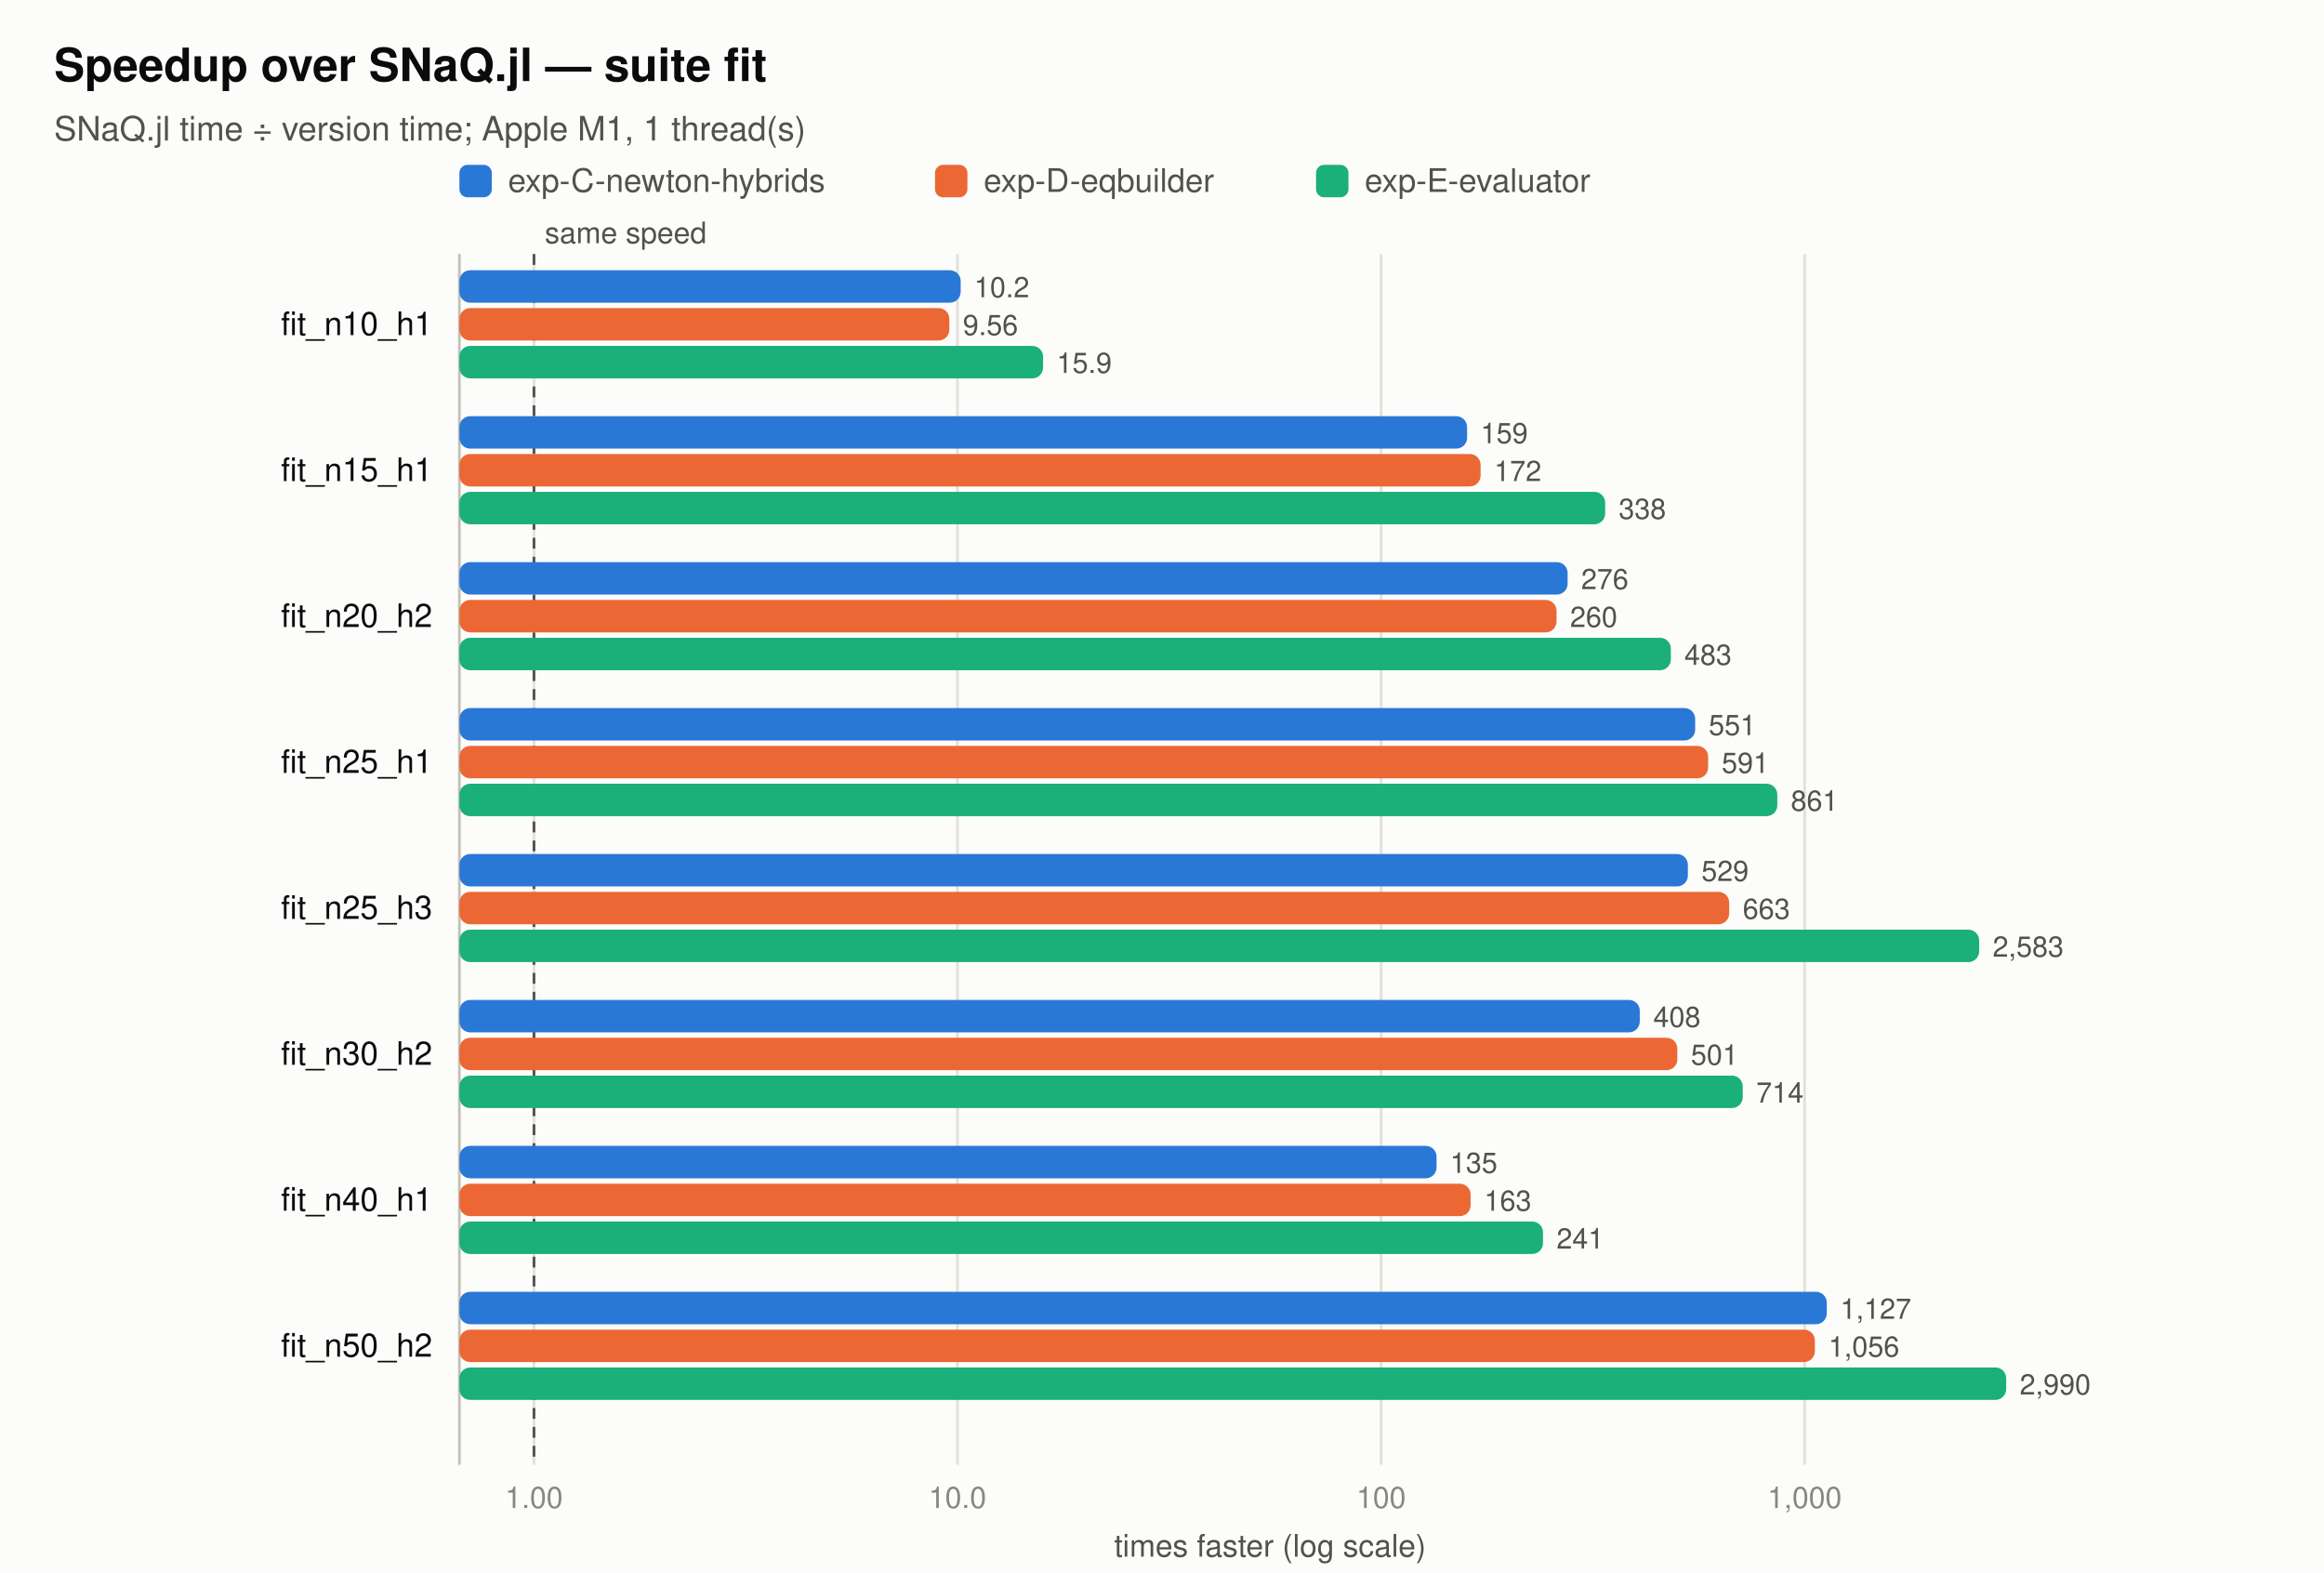
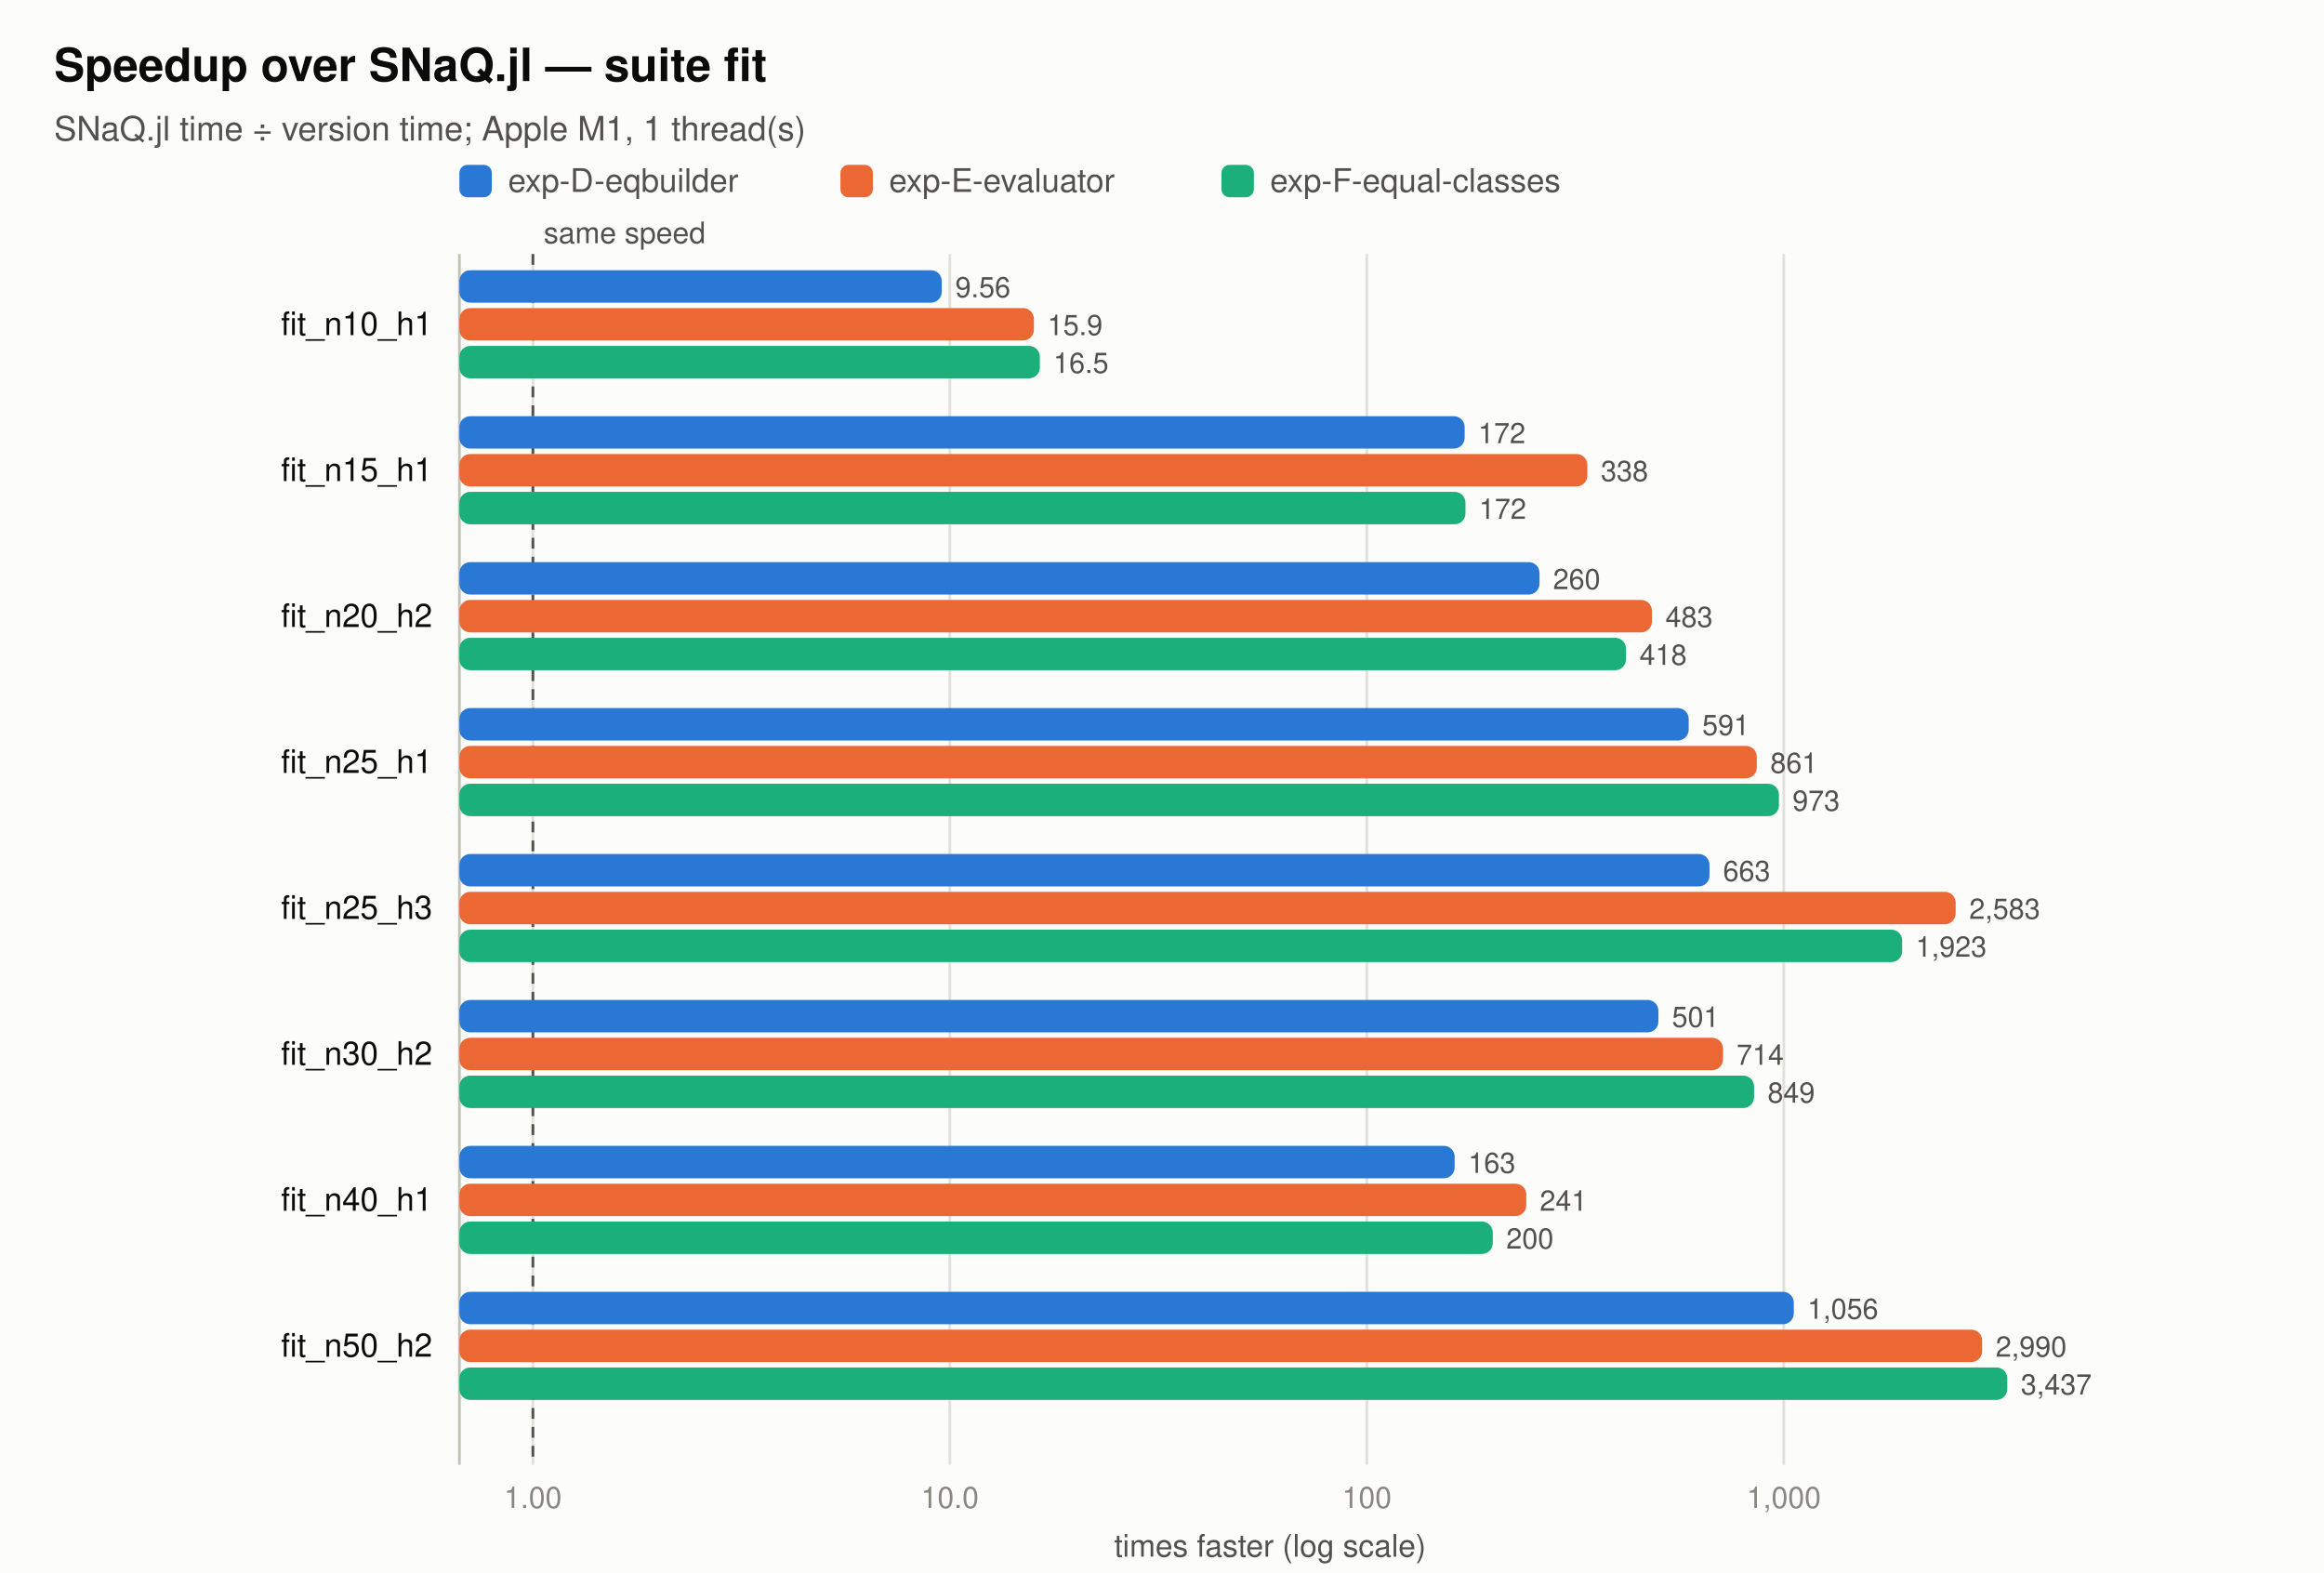
<svg xmlns="http://www.w3.org/2000/svg" width="860" height="582" viewBox="0 0 860 582" font-family="-apple-system, BlinkMacSystemFont, 'Segoe UI', Helvetica, Arial, sans-serif">
  <rect width="860" height="582" fill="#fcfcfb" />
  <text x="20" y="30" font-size="17" font-weight="600" fill="#0b0b0b">Speedup over SNaQ.jl — suite fit</text>
  <text x="20" y="52" font-size="12.5" fill="#52514e">SNaQ.jl time ÷ version time; Apple M1, 1 thread(s)</text>
  <rect x="170" y="61" width="12" height="12" rx="3" fill="#2a78d6" />
-   <text x="188" y="71" font-size="12" fill="#52514e">exp-C-newton-hybrids</text>
-   <rect x="346" y="61" width="12" height="12" rx="3" fill="#eb6834" />
-   <text x="364" y="71" font-size="12" fill="#52514e">exp-D-eqbuilder</text>
-   <rect x="487" y="61" width="12" height="12" rx="3" fill="#1baf7a" />
-   <text x="505" y="71" font-size="12" fill="#52514e">exp-E-evaluator</text>
-   <line x1="197.6" y1="94" x2="197.6" y2="542" stroke="#e1e0d9" stroke-width="1" />
-   <text x="197.6" y="558" font-size="11" fill="#898781" text-anchor="middle">1.00</text>
-   <line x1="354.3" y1="94" x2="354.3" y2="542" stroke="#e1e0d9" stroke-width="1" />
-   <text x="354.3" y="558" font-size="11" fill="#898781" text-anchor="middle">10.0</text>
-   <line x1="511.1" y1="94" x2="511.1" y2="542" stroke="#e1e0d9" stroke-width="1" />
-   <text x="511.1" y="558" font-size="11" fill="#898781" text-anchor="middle">100</text>
-   <line x1="667.8" y1="94" x2="667.8" y2="542" stroke="#e1e0d9" stroke-width="1" />
-   <text x="667.8" y="558" font-size="11" fill="#898781" text-anchor="middle">1,000</text>
+   <text x="188" y="71" font-size="12" fill="#52514e">exp-D-eqbuilder</text>
+   <rect x="311" y="61" width="12" height="12" rx="3" fill="#eb6834" />
+   <text x="329" y="71" font-size="12" fill="#52514e">exp-E-evaluator</text>
+   <rect x="452" y="61" width="12" height="12" rx="3" fill="#1baf7a" />
+   <text x="470" y="71" font-size="12" fill="#52514e">exp-F-equal-classes</text>
+   <line x1="197.2" y1="94" x2="197.2" y2="542" stroke="#e1e0d9" stroke-width="1" />
+   <text x="197.2" y="558" font-size="11" fill="#898781" text-anchor="middle">1.00</text>
+   <line x1="351.5" y1="94" x2="351.5" y2="542" stroke="#e1e0d9" stroke-width="1" />
+   <text x="351.5" y="558" font-size="11" fill="#898781" text-anchor="middle">10.0</text>
+   <line x1="505.8" y1="94" x2="505.8" y2="542" stroke="#e1e0d9" stroke-width="1" />
+   <text x="505.8" y="558" font-size="11" fill="#898781" text-anchor="middle">100</text>
+   <line x1="660.1" y1="94" x2="660.1" y2="542" stroke="#e1e0d9" stroke-width="1" />
+   <text x="660.1" y="558" font-size="11" fill="#898781" text-anchor="middle">1,000</text>
  <text x="470.0" y="576" font-size="11.5" fill="#52514e" text-anchor="middle">times faster (log scale)</text>
  <line x1="170.0" y1="94" x2="170.0" y2="542" stroke="#c3c2b7" stroke-width="1" />
-   <line x1="197.6" y1="94" x2="197.6" y2="542" stroke="#52514e" stroke-width="1" stroke-dasharray="4 3" />
-   <text x="201.6" y="90" font-size="11" fill="#52514e">same speed</text>
+   <line x1="197.2" y1="94" x2="197.2" y2="542" stroke="#52514e" stroke-width="1" stroke-dasharray="4 3" />
+   <text x="201.2" y="90" font-size="11" fill="#52514e">same speed</text>
  <text x="160" y="124.0" font-size="12" fill="#0b0b0b" text-anchor="end">fit_n10_h1</text>
  <g>
-     <rect x="170.0" y="100" width="185.5" height="12" rx="4.0" fill="#2a78d6" />
+     <rect x="170.0" y="100" width="178.5" height="12" rx="4.0" fill="#2a78d6" />
  </g>
-   <text x="360.5" y="110" font-size="10.5" fill="#52514e" text-anchor="start">10.2</text>
+   <text x="353.5" y="110" font-size="10.5" fill="#52514e" text-anchor="start">9.56</text>
  <g>
-     <rect x="170.0" y="114" width="181.3" height="12" rx="4.0" fill="#eb6834" />
+     <rect x="170.0" y="114" width="212.6" height="12" rx="4.0" fill="#eb6834" />
  </g>
-   <text x="356.3" y="124" font-size="10.5" fill="#52514e" text-anchor="start">9.56</text>
+   <text x="387.6" y="124" font-size="10.5" fill="#52514e" text-anchor="start">15.9</text>
  <g>
-     <rect x="170.0" y="128" width="216.0" height="12" rx="4.0" fill="#1baf7a" />
+     <rect x="170.0" y="128" width="214.8" height="12" rx="4.0" fill="#1baf7a" />
  </g>
-   <text x="391.0" y="138" font-size="10.5" fill="#52514e" text-anchor="start">15.9</text>
+   <text x="389.8" y="138" font-size="10.5" fill="#52514e" text-anchor="start">16.5</text>
  <text x="160" y="178.0" font-size="12" fill="#0b0b0b" text-anchor="end">fit_n15_h1</text>
  <g>
-     <rect x="170.0" y="154" width="372.9" height="12" rx="4.0" fill="#2a78d6" />
+     <rect x="170.0" y="154" width="372.0" height="12" rx="4.0" fill="#2a78d6" />
  </g>
-   <text x="547.9" y="164" font-size="10.5" fill="#52514e" text-anchor="start">159</text>
+   <text x="547.0" y="164" font-size="10.5" fill="#52514e" text-anchor="start">172</text>
  <g>
-     <rect x="170.0" y="168" width="377.9" height="12" rx="4.0" fill="#eb6834" />
+     <rect x="170.0" y="168" width="417.4" height="12" rx="4.0" fill="#eb6834" />
  </g>
-   <text x="552.9" y="178" font-size="10.5" fill="#52514e" text-anchor="start">172</text>
+   <text x="592.4" y="178" font-size="10.5" fill="#52514e" text-anchor="start">338</text>
  <g>
-     <rect x="170.0" y="182" width="424.0" height="12" rx="4.0" fill="#1baf7a" />
+     <rect x="170.0" y="182" width="372.3" height="12" rx="4.0" fill="#1baf7a" />
  </g>
-   <text x="599.0" y="192" font-size="10.5" fill="#52514e" text-anchor="start">338</text>
+   <text x="547.3" y="192" font-size="10.5" fill="#52514e" text-anchor="start">172</text>
  <text x="160" y="232.0" font-size="12" fill="#0b0b0b" text-anchor="end">fit_n20_h2</text>
  <g>
-     <rect x="170.0" y="208" width="410.1" height="12" rx="4.0" fill="#2a78d6" />
+     <rect x="170.0" y="208" width="399.7" height="12" rx="4.0" fill="#2a78d6" />
  </g>
-   <text x="585.1" y="218" font-size="10.5" fill="#52514e" text-anchor="start">276</text>
+   <text x="574.7" y="218" font-size="10.5" fill="#52514e" text-anchor="start">260</text>
  <g>
-     <rect x="170.0" y="222" width="406.0" height="12" rx="4.0" fill="#eb6834" />
+     <rect x="170.0" y="222" width="441.3" height="12" rx="4.0" fill="#eb6834" />
  </g>
-   <text x="581.0" y="232" font-size="10.5" fill="#52514e" text-anchor="start">260</text>
+   <text x="616.3" y="232" font-size="10.5" fill="#52514e" text-anchor="start">483</text>
  <g>
-     <rect x="170.0" y="236" width="448.3" height="12" rx="4.0" fill="#1baf7a" />
+     <rect x="170.0" y="236" width="431.7" height="12" rx="4.0" fill="#1baf7a" />
  </g>
-   <text x="623.3" y="246" font-size="10.5" fill="#52514e" text-anchor="start">483</text>
+   <text x="606.7" y="246" font-size="10.5" fill="#52514e" text-anchor="start">418</text>
  <text x="160" y="286.0" font-size="12" fill="#0b0b0b" text-anchor="end">fit_n25_h1</text>
  <g>
-     <rect x="170.0" y="262" width="457.3" height="12" rx="4.0" fill="#2a78d6" />
+     <rect x="170.0" y="262" width="454.9" height="12" rx="4.0" fill="#2a78d6" />
  </g>
-   <text x="632.3" y="272" font-size="10.5" fill="#52514e" text-anchor="start">551</text>
+   <text x="629.9" y="272" font-size="10.5" fill="#52514e" text-anchor="start">591</text>
  <g>
-     <rect x="170.0" y="276" width="462.1" height="12" rx="4.0" fill="#eb6834" />
+     <rect x="170.0" y="276" width="480.1" height="12" rx="4.0" fill="#eb6834" />
  </g>
-   <text x="637.1" y="286" font-size="10.5" fill="#52514e" text-anchor="start">591</text>
+   <text x="655.1" y="286" font-size="10.5" fill="#52514e" text-anchor="start">861</text>
  <g>
-     <rect x="170.0" y="290" width="487.7" height="12" rx="4.0" fill="#1baf7a" />
+     <rect x="170.0" y="290" width="488.3" height="12" rx="4.0" fill="#1baf7a" />
  </g>
-   <text x="662.7" y="300" font-size="10.5" fill="#52514e" text-anchor="start">861</text>
+   <text x="663.3" y="300" font-size="10.5" fill="#52514e" text-anchor="start">973</text>
  <text x="160" y="340.0" font-size="12" fill="#0b0b0b" text-anchor="end">fit_n25_h3</text>
  <g>
-     <rect x="170.0" y="316" width="454.6" height="12" rx="4.0" fill="#2a78d6" />
+     <rect x="170.0" y="316" width="462.6" height="12" rx="4.0" fill="#2a78d6" />
  </g>
-   <text x="629.6" y="326" font-size="10.5" fill="#52514e" text-anchor="start">529</text>
+   <text x="637.6" y="326" font-size="10.5" fill="#52514e" text-anchor="start">663</text>
  <g>
-     <rect x="170.0" y="330" width="469.9" height="12" rx="4.0" fill="#eb6834" />
+     <rect x="170.0" y="330" width="553.7" height="12" rx="4.0" fill="#eb6834" />
  </g>
-   <text x="644.9" y="340" font-size="10.5" fill="#52514e" text-anchor="start">663</text>
+   <text x="728.7" y="340" font-size="10.5" fill="#52514e" text-anchor="start">2,583</text>
  <g>
-     <rect x="170.0" y="344" width="562.4" height="12" rx="4.0" fill="#1baf7a" />
+     <rect x="170.0" y="344" width="533.9" height="12" rx="4.0" fill="#1baf7a" />
  </g>
-   <text x="737.4" y="354" font-size="10.5" fill="#52514e" text-anchor="start">2,583</text>
+   <text x="708.9" y="354" font-size="10.5" fill="#52514e" text-anchor="start">1,923</text>
  <text x="160" y="394.0" font-size="12" fill="#0b0b0b" text-anchor="end">fit_n30_h2</text>
  <g>
-     <rect x="170.0" y="370" width="436.8" height="12" rx="4.0" fill="#2a78d6" />
+     <rect x="170.0" y="370" width="443.7" height="12" rx="4.0" fill="#2a78d6" />
  </g>
-   <text x="611.8" y="380" font-size="10.5" fill="#52514e" text-anchor="start">408</text>
+   <text x="618.7" y="380" font-size="10.5" fill="#52514e" text-anchor="start">501</text>
  <g>
-     <rect x="170.0" y="384" width="450.7" height="12" rx="4.0" fill="#eb6834" />
+     <rect x="170.0" y="384" width="467.6" height="12" rx="4.0" fill="#eb6834" />
  </g>
-   <text x="625.7" y="394" font-size="10.5" fill="#52514e" text-anchor="start">501</text>
+   <text x="642.6" y="394" font-size="10.5" fill="#52514e" text-anchor="start">714</text>
  <g>
-     <rect x="170.0" y="398" width="474.9" height="12" rx="4.0" fill="#1baf7a" />
+     <rect x="170.0" y="398" width="479.1" height="12" rx="4.0" fill="#1baf7a" />
  </g>
-   <text x="649.9" y="408" font-size="10.5" fill="#52514e" text-anchor="start">714</text>
+   <text x="654.1" y="408" font-size="10.5" fill="#52514e" text-anchor="start">849</text>
  <text x="160" y="448.0" font-size="12" fill="#0b0b0b" text-anchor="end">fit_n40_h1</text>
  <g>
-     <rect x="170.0" y="424" width="361.6" height="12" rx="4.0" fill="#2a78d6" />
+     <rect x="170.0" y="424" width="368.3" height="12" rx="4.0" fill="#2a78d6" />
  </g>
-   <text x="536.6" y="434" font-size="10.5" fill="#52514e" text-anchor="start">135</text>
+   <text x="543.3" y="434" font-size="10.5" fill="#52514e" text-anchor="start">163</text>
  <g>
-     <rect x="170.0" y="438" width="374.2" height="12" rx="4.0" fill="#eb6834" />
+     <rect x="170.0" y="438" width="394.8" height="12" rx="4.0" fill="#eb6834" />
  </g>
-   <text x="549.2" y="448" font-size="10.5" fill="#52514e" text-anchor="start">163</text>
+   <text x="569.8" y="448" font-size="10.5" fill="#52514e" text-anchor="start">241</text>
  <g>
-     <rect x="170.0" y="452" width="401.0" height="12" rx="4.0" fill="#1baf7a" />
+     <rect x="170.0" y="452" width="382.4" height="12" rx="4.0" fill="#1baf7a" />
  </g>
-   <text x="576.0" y="462" font-size="10.5" fill="#52514e" text-anchor="start">241</text>
+   <text x="557.4" y="462" font-size="10.5" fill="#52514e" text-anchor="start">200</text>
  <text x="160" y="502.0" font-size="12" fill="#0b0b0b" text-anchor="end">fit_n50_h2</text>
  <g>
-     <rect x="170.0" y="478" width="506.0" height="12" rx="4.0" fill="#2a78d6" />
+     <rect x="170.0" y="478" width="493.8" height="12" rx="4.0" fill="#2a78d6" />
  </g>
-   <text x="681.0" y="488" font-size="10.5" fill="#52514e" text-anchor="start">1,127</text>
+   <text x="668.8" y="488" font-size="10.5" fill="#52514e" text-anchor="start">1,056</text>
  <g>
-     <rect x="170.0" y="492" width="501.6" height="12" rx="4.0" fill="#eb6834" />
+     <rect x="170.0" y="492" width="563.5" height="12" rx="4.0" fill="#eb6834" />
  </g>
-   <text x="676.6" y="502" font-size="10.5" fill="#52514e" text-anchor="start">1,056</text>
+   <text x="738.5" y="502" font-size="10.5" fill="#52514e" text-anchor="start">2,990</text>
  <g>
-     <rect x="170.0" y="506" width="572.4" height="12" rx="4.0" fill="#1baf7a" />
+     <rect x="170.0" y="506" width="572.8" height="12" rx="4.0" fill="#1baf7a" />
  </g>
-   <text x="747.4" y="516" font-size="10.5" fill="#52514e" text-anchor="start">2,990</text>
+   <text x="747.8" y="516" font-size="10.5" fill="#52514e" text-anchor="start">3,437</text>
</svg>
